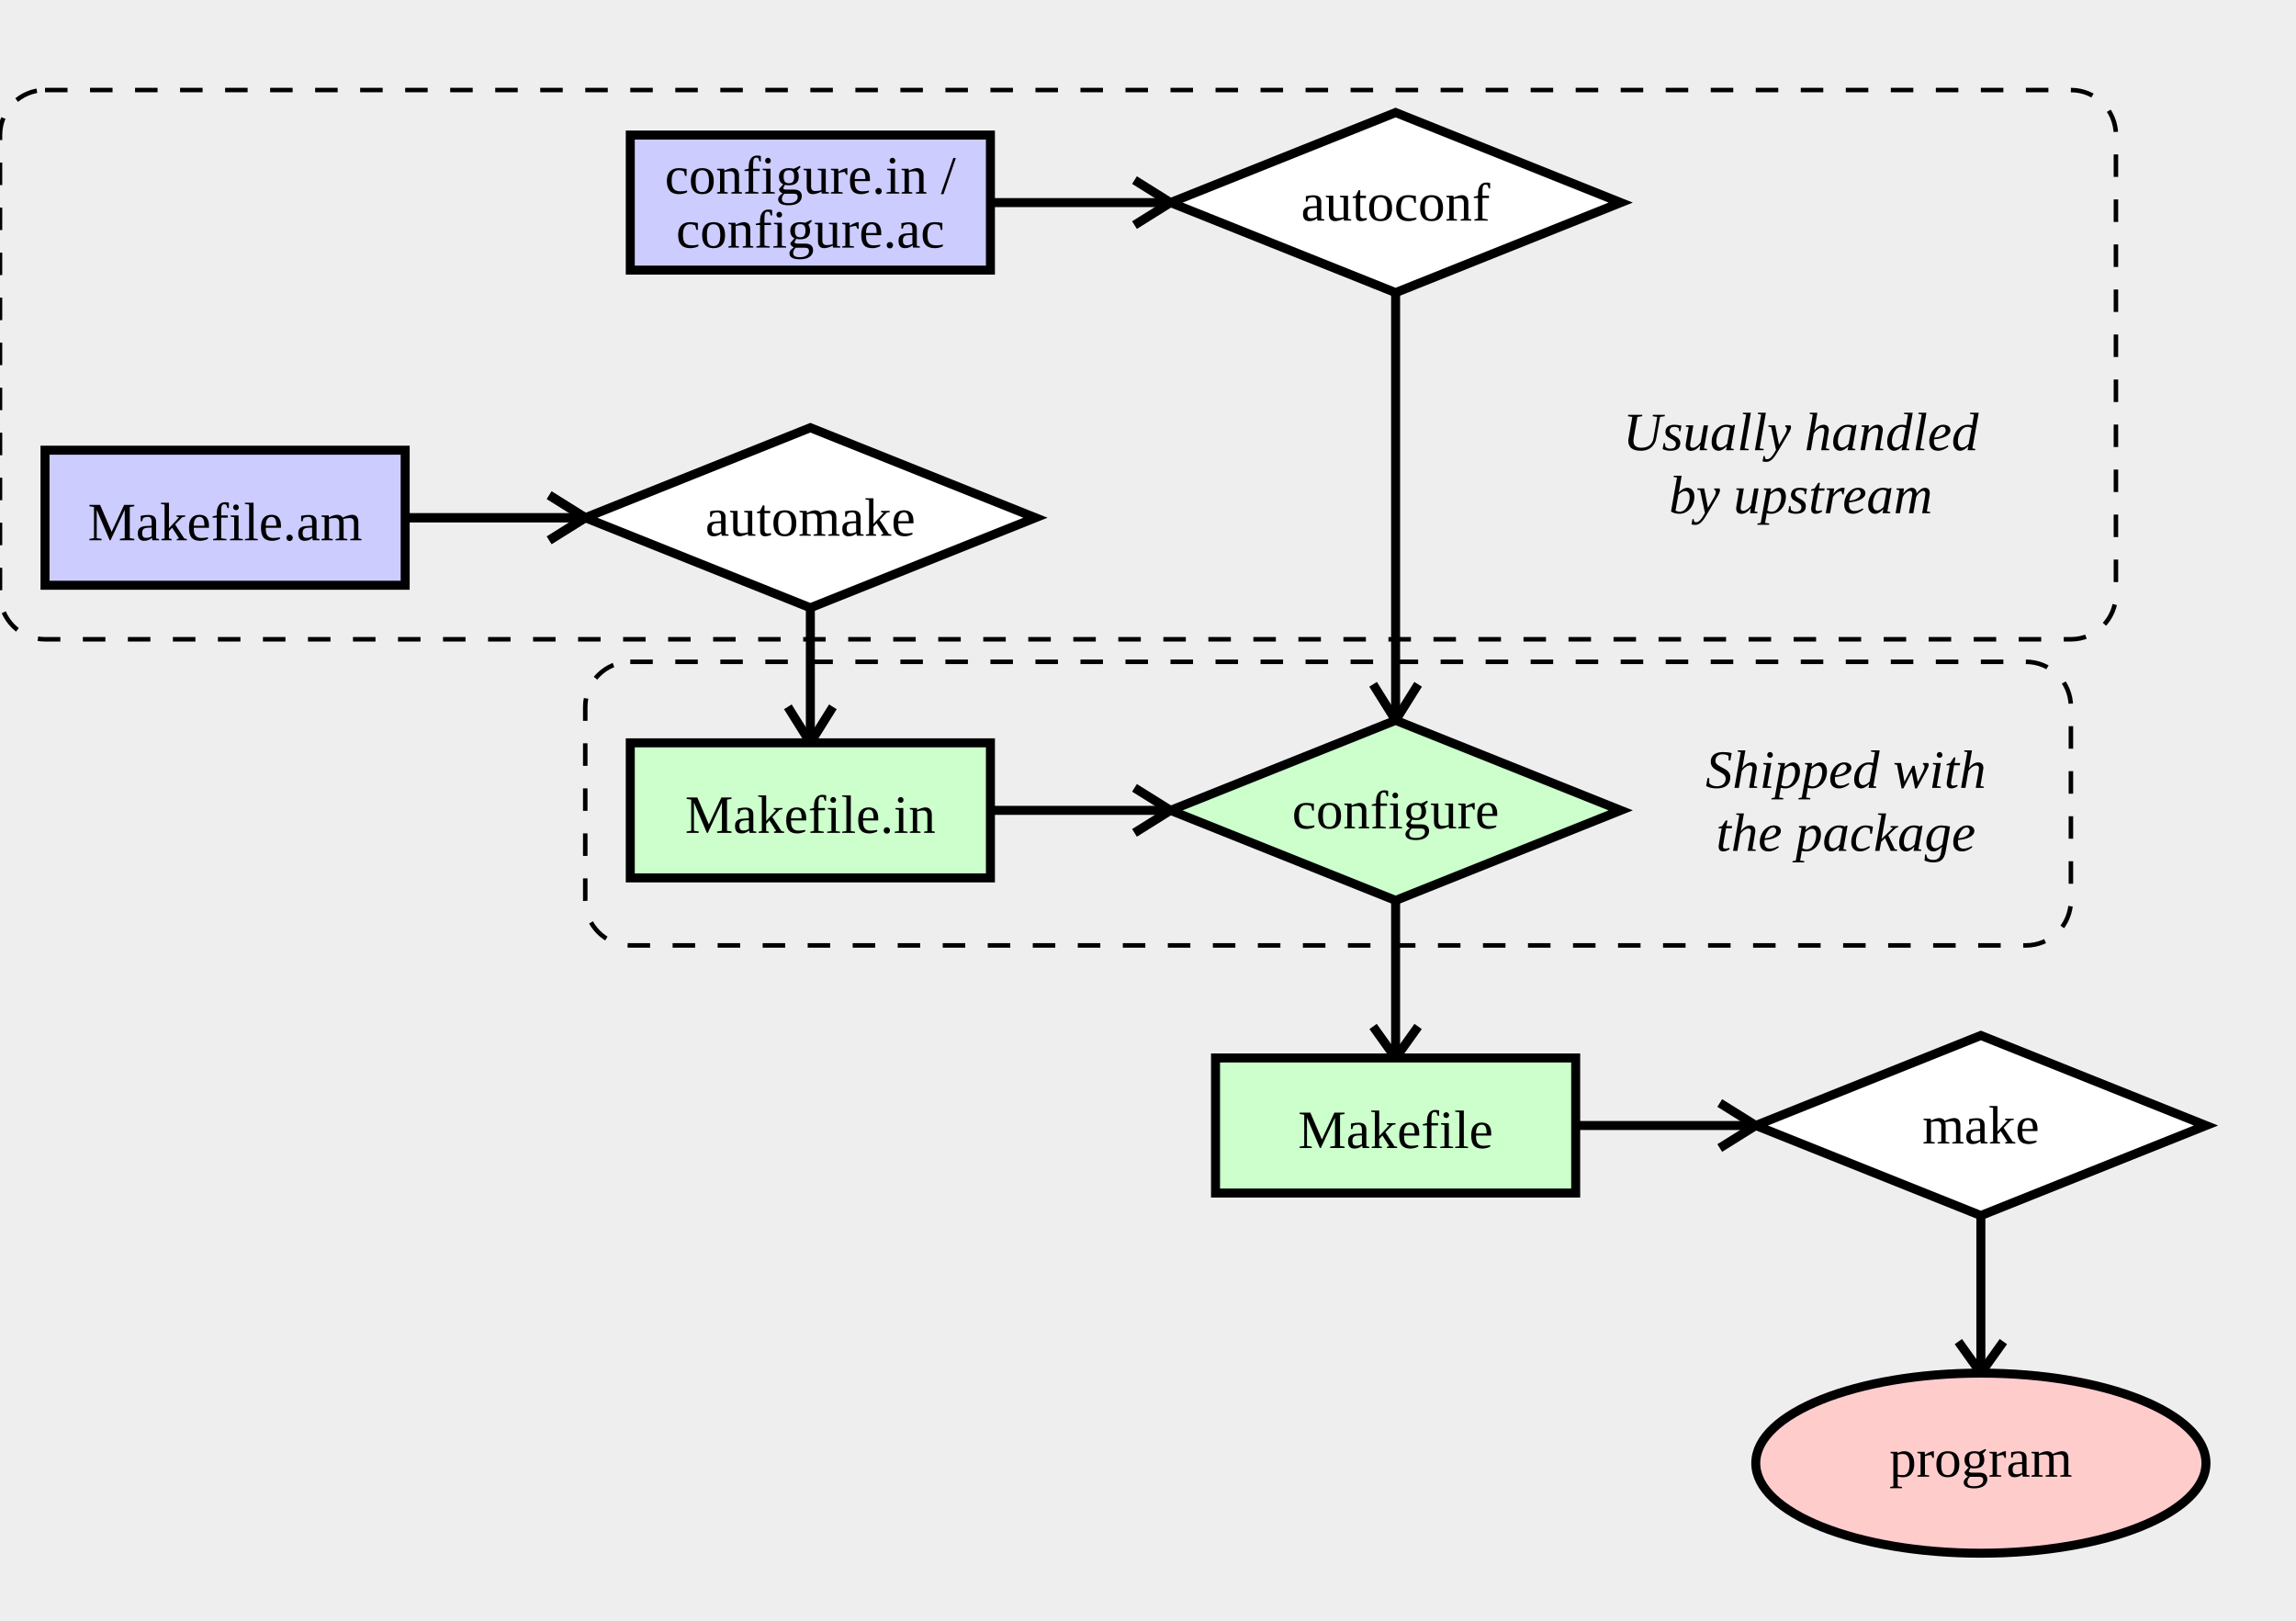
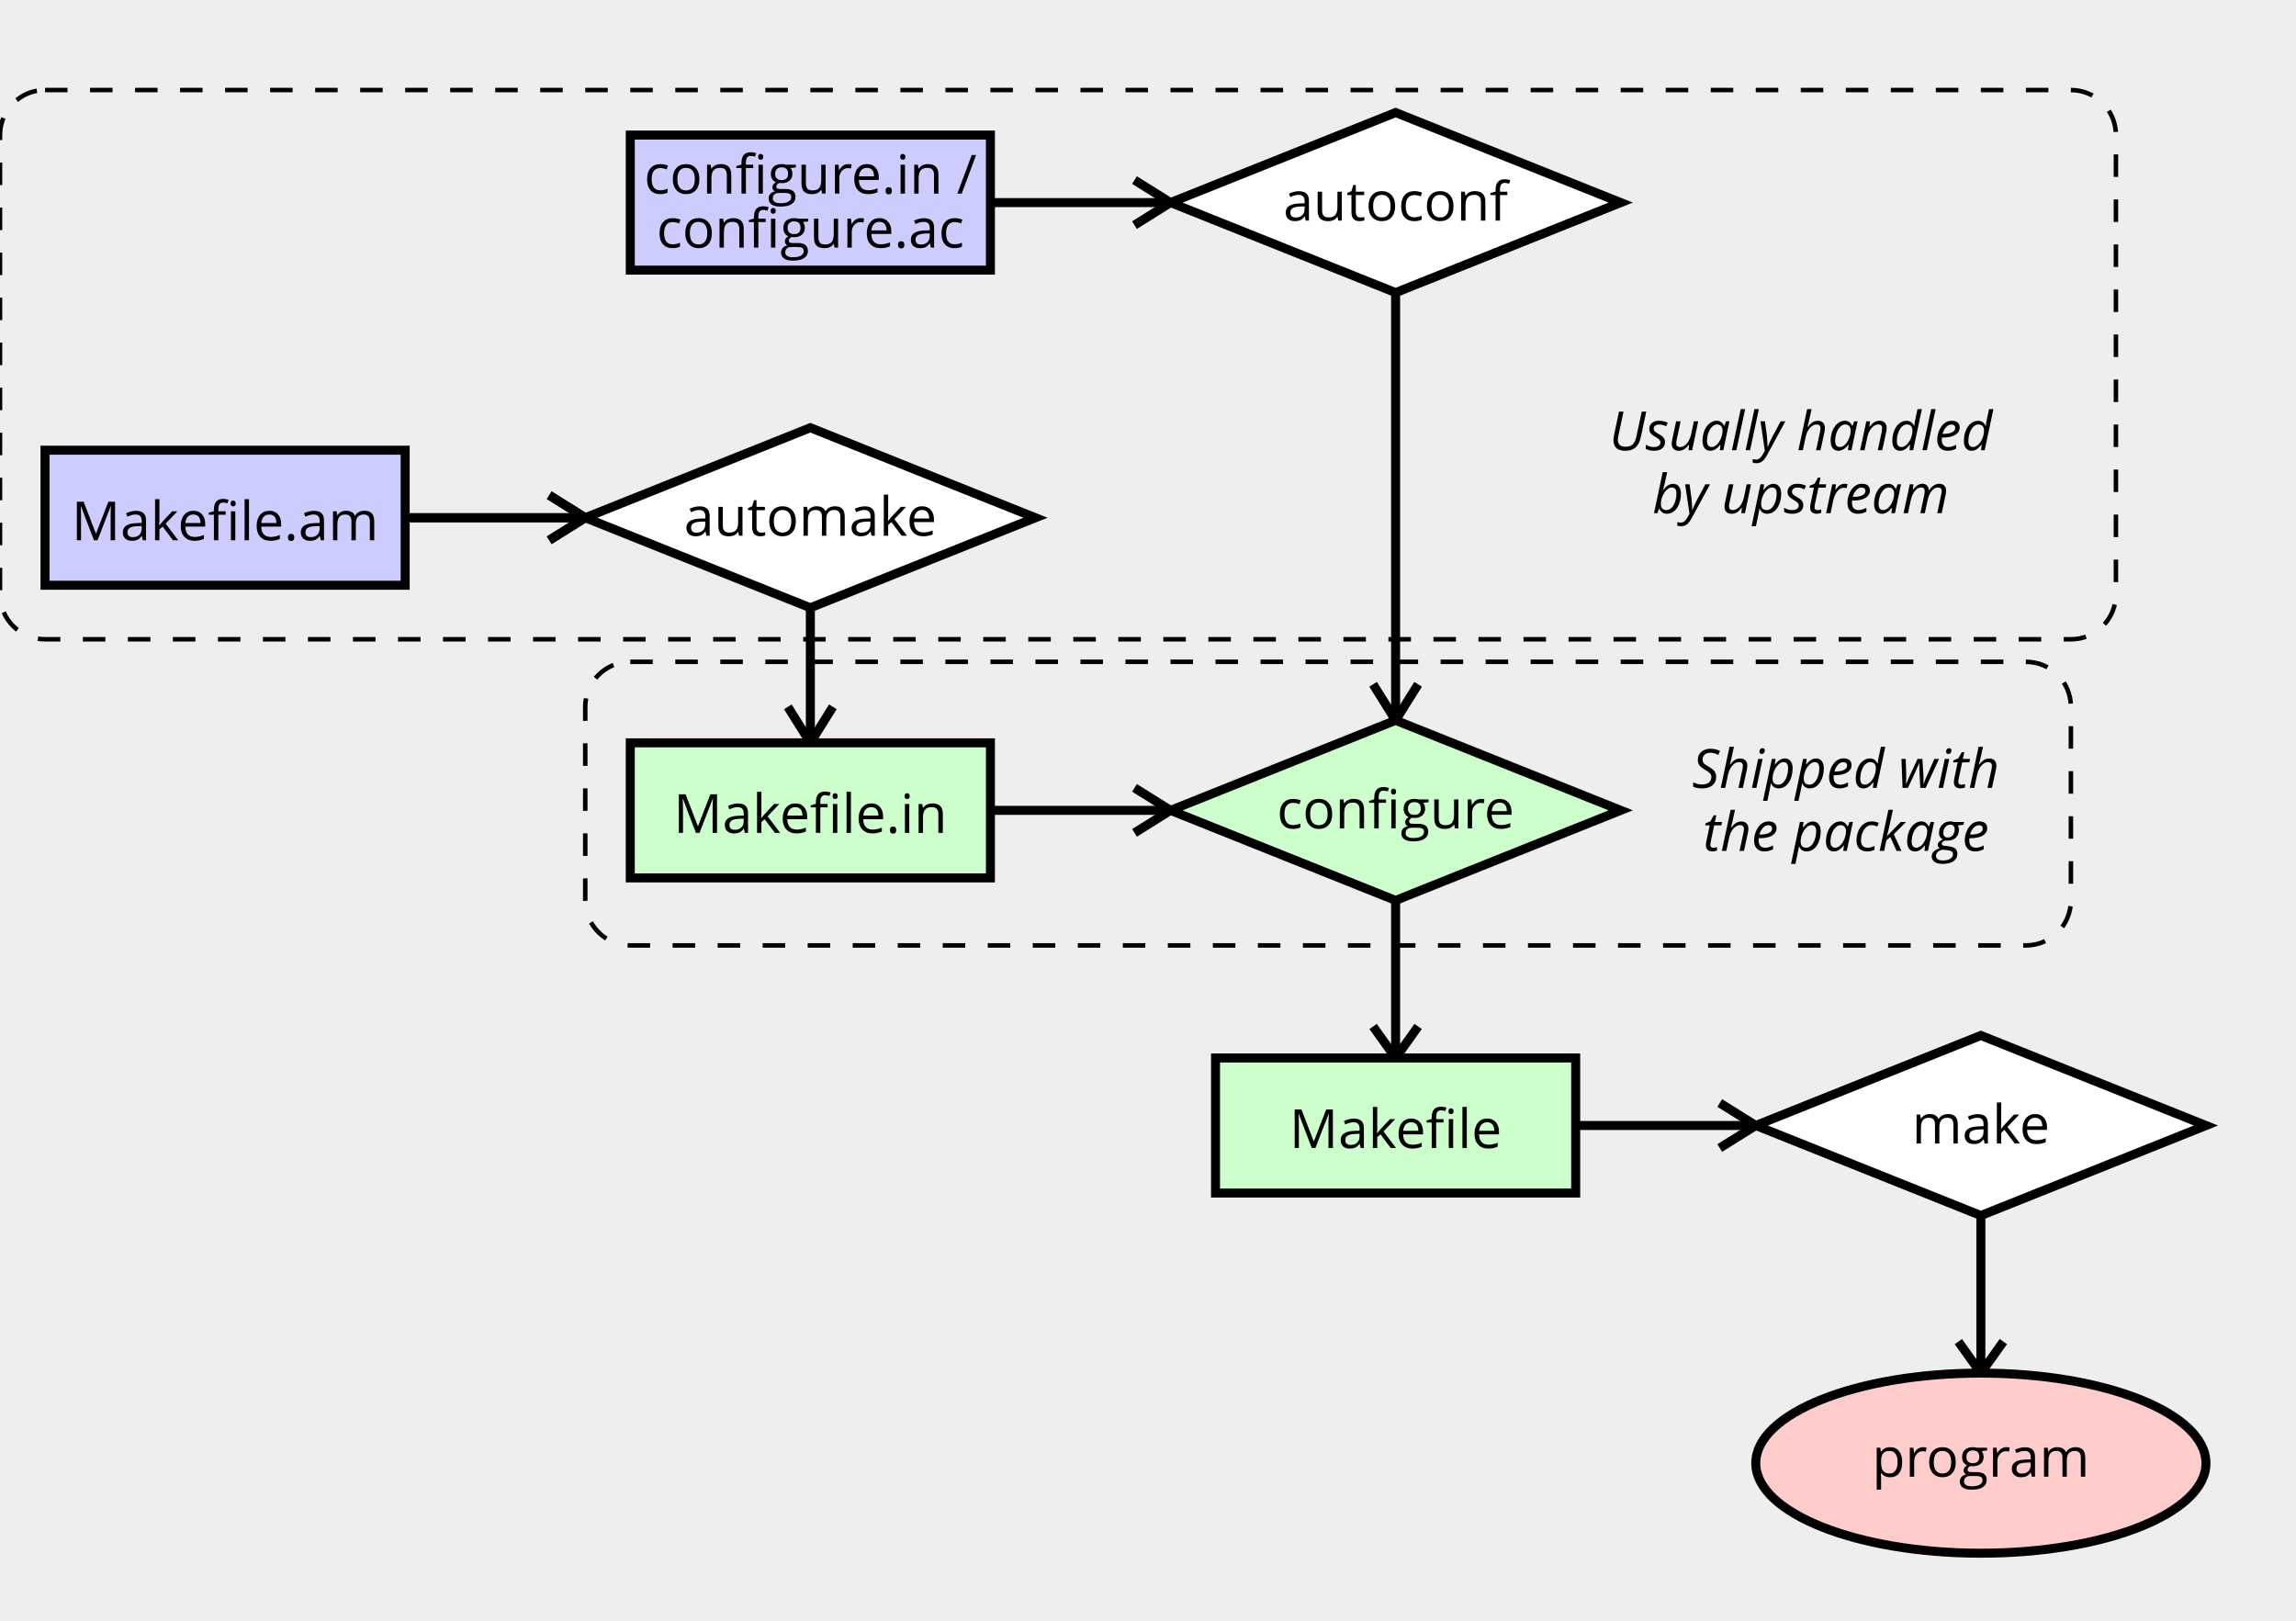
- <svg xmlns="http://www.w3.org/2000/svg" viewBox="0 50 510 360" width="510" height="360" version="1.1">
-   <rect x="-10" y="-10" width="1000" height="1000" fill="#eeeeee" id="background" />
-   <rect x="0" y="70" width="470" height="122" stroke-width="1" stroke="black" fill="none" stroke-dasharray="5,5" rx="10" ry="10" />
-   <text style="text-anchor: middle; font-style: italic;" x="400" y="150">Usually handled</text>
-   <text style="text-anchor: middle; font-style: italic;" x="400" y="164">by upstream</text>
-   <rect x="130" y="197" width="330" height="63" stroke-width="1" stroke="black" fill="none" stroke-dasharray="5,5" rx="10" ry="10" />
-   <text style="text-anchor: middle; font-style: italic;" x="410" y="225">Shipped with</text>
-   <text style="text-anchor: middle; font-style: italic;" x="410" y="239">the package</text>
-   <rect x="10" y="150" width="80" height="30" fill="#ccccff" stroke="black" stroke-width="2" />
-   <text style="text-anchor: middle;" x="50" y="170">Makefile.am</text>
-   <line x1="90" y1="165" x2="130" y2="165" stroke-width="2" stroke="black" />
-   <line x1="130" y1="165" x2="122" y2="160" stroke-width="2" stroke="black" />
-   <line x1="130" y1="165" x2="122" y2="170" stroke-width="2" stroke="black" />
-   <polygon points="130,165 180,145 230,165 180,185" fill="#ffffff" stroke="black" stroke-width="2" />
-   <text style="text-anchor: middle;" x="180" y="169">automake</text>
-   <line x1="180" y1="185" x2="180" y2="215" stroke-width="2" stroke="black" />
-   <line x1="185" y1="207" x2="180" y2="215" stroke-width="2" stroke="black" />
-   <line x1="175" y1="207" x2="180" y2="215" stroke-width="2" stroke="black" />
-   <rect x="140" y="215" width="80" height="30" fill="#ccffcc" stroke="black" stroke-width="2" />
-   <text style="text-anchor: middle;" x="180" y="235">Makefile.in</text>
-   <line x1="220" y1="230" x2="260" y2="230" stroke-width="2" stroke="black" />
-   <line x1="260" y1="230" x2="252" y2="235" stroke-width="2" stroke="black" />
-   <line x1="260" y1="230" x2="252" y2="225" stroke-width="2" stroke="black" />
-   <polygon points="260,230 310,210 360,230 310,250" fill="#ccffcc" stroke="black" stroke-width="2" />
-   <text style="text-anchor: middle;" x="310" y="234">configure</text>
-   <line x1="310" y1="115" x2="310" y2="210" stroke-width="2" stroke="black" />
-   <line x1="315" y1="202" x2="310" y2="210" stroke-width="2" stroke="black" />
-   <line x1="305" y1="202" x2="310" y2="210" stroke-width="2" stroke="black" />
-   <polygon points="260,95 310,75 360,95 310,115" fill="#ffffff" stroke="black" stroke-width="2" />
-   <text style="text-anchor: middle;" x="310" y="99">autoconf</text>
-   <line x1="220" y1="95" x2="260" y2="95" stroke-width="2" stroke="black" />
-   <line x1="260" y1="95" x2="252" y2="90" stroke-width="2" stroke="black" />
-   <line x1="260" y1="95" x2="252" y2="100" stroke-width="2" stroke="black" />
-   <rect x="140" y="80" width="80" height="30" fill="#ccccff" stroke="black" stroke-width="2" />
-   <text style="text-anchor: middle;" x="180" y="93">configure.in /</text>
-   <text style="text-anchor: middle;" x="180" y="105">configure.ac</text>
-   <line x1="90" y1="165" x2="130" y2="165" stroke-width="2" stroke="black" />
-   <line x1="130" y1="165" x2="122" y2="160" stroke-width="2" stroke="black" />
-   <line x1="130" y1="165" x2="122" y2="170" stroke-width="2" stroke="black" />
-   <line x1="310" y1="250" x2="310" y2="285" stroke-width="2" stroke="black" />
-   <line x1="315" y1="278" x2="310" y2="285" stroke-width="2" stroke="black" />
-   <line x1="305" y1="278" x2="310" y2="285" stroke-width="2" stroke="black" />
-   <rect x="270" y="285" width="80" height="30" fill="#ccffcc" stroke="black" stroke-width="2" />
-   <text style="text-anchor: middle;" x="310" y="305">Makefile</text>
-   <line x1="350" y1="300" x2="390" y2="300" stroke-width="2" stroke="black" />
-   <line x1="390" y1="300" x2="382" y2="295" stroke-width="2" stroke="black" />
-   <line x1="390" y1="300" x2="382" y2="305" stroke-width="2" stroke="black" />
-   <polygon points="390,300 440,280 490,300 440,320" fill="#ffffff" stroke="black" stroke-width="2" />
-   <text style="text-anchor: middle;" x="440" y="304">make</text>
-   <line x1="440" y1="320" x2="440" y2="355" stroke-width="2" stroke="black" />
-   <line x1="435" y1="348" x2="440" y2="355" stroke-width="2" stroke="black" />
-   <line x1="445" y1="348" x2="440" y2="355" stroke-width="2" stroke="black" />
-   <ellipse cx="440" cy="375" rx="50" ry="20" stroke-width="2" stroke="black" fill="#ffcccc" />
-   <text style="text-anchor: middle;" x="440" y="378">program</text>
+ <svg xmlns="http://www.w3.org/2000/svg" id="svg109" version="1.1" height="360" width="510" viewBox="0 50 510 360">
+   <defs id="defs113" />
+   <rect id="background" fill="#eeeeee" height="1000" width="1000" y="-10" x="-10" />
+   <rect id="rect5" ry="10" rx="10" stroke-dasharray="5,5" fill="none" stroke="black" stroke-width="1" height="122" width="470" y="70" x="0" />
+   <text id="text7" y="150" x="400" style="text-anchor:middle;font-style:italic;-inkscape-font-specification:'Open Sans Italic';font-family:'Open Sans';font-weight:normal;font-stretch:normal;font-variant:normal;">Usually handled</text>
+   <text id="text9" y="164" x="400" style="text-anchor:middle;font-style:italic;-inkscape-font-specification:'Open Sans Italic';font-family:'Open Sans';font-weight:normal;font-stretch:normal;font-variant:normal;">by upstream</text>
+   <rect id="rect11" ry="10" rx="10" stroke-dasharray="5,5" fill="none" stroke="black" stroke-width="1" height="63" width="330" y="197" x="130" />
+   <text id="text13" y="225" x="410" style="text-anchor:middle;font-style:italic;-inkscape-font-specification:'Open Sans Italic';font-family:'Open Sans';font-weight:normal;font-stretch:normal;font-variant:normal;">Shipped with</text>
+   <text id="text15" y="239" x="410" style="text-anchor:middle;font-style:italic;-inkscape-font-specification:'Open Sans Italic';font-family:'Open Sans';font-weight:normal;font-stretch:normal;font-variant:normal;">the package</text>
+   <rect id="rect17" stroke-width="2" stroke="black" fill="#ccccff" height="30" width="80" y="150" x="10" />
+   <text id="text19" y="170" x="50" style="text-anchor:middle;-inkscape-font-specification:'Open Sans';font-family:'Open Sans';font-weight:normal;font-style:normal;font-stretch:normal;font-variant:normal;">Makefile.am</text>
+   <line id="line21" stroke="black" stroke-width="2" y2="165" x2="130" y1="165" x1="90" />
+   <line id="line23" stroke="black" stroke-width="2" y2="160" x2="122" y1="165" x1="130" />
+   <line id="line25" stroke="black" stroke-width="2" y2="170" x2="122" y1="165" x1="130" />
+   <polygon id="polygon27" stroke-width="2" stroke="black" fill="#ffffff" points="130,165 180,145 230,165 180,185" />
+   <text id="text29" y="169" x="180" style="text-anchor:middle;-inkscape-font-specification:'Open Sans';font-family:'Open Sans';font-weight:normal;font-style:normal;font-stretch:normal;font-variant:normal;">automake</text>
+   <line id="line31" stroke="black" stroke-width="2" y2="215" x2="180" y1="185" x1="180" />
+   <line id="line33" stroke="black" stroke-width="2" y2="215" x2="180" y1="207" x1="185" />
+   <line id="line35" stroke="black" stroke-width="2" y2="215" x2="180" y1="207" x1="175" />
+   <rect id="rect37" stroke-width="2" stroke="black" fill="#ccffcc" height="30" width="80" y="215" x="140" />
+   <text id="text39" y="235" x="180" style="text-anchor:middle;-inkscape-font-specification:'Open Sans';font-family:'Open Sans';font-weight:normal;font-style:normal;font-stretch:normal;font-variant:normal;">Makefile.in</text>
+   <line id="line41" stroke="black" stroke-width="2" y2="230" x2="260" y1="230" x1="220" />
+   <line id="line43" stroke="black" stroke-width="2" y2="235" x2="252" y1="230" x1="260" />
+   <line id="line45" stroke="black" stroke-width="2" y2="225" x2="252" y1="230" x1="260" />
+   <polygon id="polygon47" stroke-width="2" stroke="black" fill="#ccffcc" points="260,230 310,210 360,230 310,250" />
+   <text id="text49" y="234" x="310" style="text-anchor:middle;-inkscape-font-specification:'Open Sans';font-family:'Open Sans';font-weight:normal;font-style:normal;font-stretch:normal;font-variant:normal;">configure</text>
+   <line id="line51" stroke="black" stroke-width="2" y2="210" x2="310" y1="115" x1="310" />
+   <line id="line53" stroke="black" stroke-width="2" y2="210" x2="310" y1="202" x1="315" />
+   <line id="line55" stroke="black" stroke-width="2" y2="210" x2="310" y1="202" x1="305" />
+   <polygon id="polygon57" stroke-width="2" stroke="black" fill="#ffffff" points="260,95 310,75 360,95 310,115" />
+   <text id="text59" y="99" x="310" style="text-anchor:middle;-inkscape-font-specification:'Open Sans';font-family:'Open Sans';font-weight:normal;font-style:normal;font-stretch:normal;font-variant:normal;">autoconf</text>
+   <line id="line61" stroke="black" stroke-width="2" y2="95" x2="260" y1="95" x1="220" />
+   <line id="line63" stroke="black" stroke-width="2" y2="90" x2="252" y1="95" x1="260" />
+   <line id="line65" stroke="black" stroke-width="2" y2="100" x2="252" y1="95" x1="260" />
+   <rect id="rect67" stroke-width="2" stroke="black" fill="#ccccff" height="30" width="80" y="80" x="140" />
+   <text id="text69" y="93" x="180" style="text-anchor:middle;-inkscape-font-specification:'Open Sans';font-family:'Open Sans';font-weight:normal;font-style:normal;font-stretch:normal;font-variant:normal;">configure.in /</text>
+   <text id="text71" y="105" x="180" style="text-anchor:middle;-inkscape-font-specification:'Open Sans';font-family:'Open Sans';font-weight:normal;font-style:normal;font-stretch:normal;font-variant:normal;">configure.ac</text>
+   <line id="line73" stroke="black" stroke-width="2" y2="165" x2="130" y1="165" x1="90" />
+   <line id="line75" stroke="black" stroke-width="2" y2="160" x2="122" y1="165" x1="130" />
+   <line id="line77" stroke="black" stroke-width="2" y2="170" x2="122" y1="165" x1="130" />
+   <line id="line79" stroke="black" stroke-width="2" y2="285" x2="310" y1="250" x1="310" />
+   <line id="line81" stroke="black" stroke-width="2" y2="285" x2="310" y1="278" x1="315" />
+   <line id="line83" stroke="black" stroke-width="2" y2="285" x2="310" y1="278" x1="305" />
+   <rect id="rect85" stroke-width="2" stroke="black" fill="#ccffcc" height="30" width="80" y="285" x="270" />
+   <text id="text87" y="305" x="310" style="text-anchor:middle;-inkscape-font-specification:'Open Sans';font-family:'Open Sans';font-weight:normal;font-style:normal;font-stretch:normal;font-variant:normal;">Makefile</text>
+   <line id="line89" stroke="black" stroke-width="2" y2="300" x2="390" y1="300" x1="350" />
+   <line id="line91" stroke="black" stroke-width="2" y2="295" x2="382" y1="300" x1="390" />
+   <line id="line93" stroke="black" stroke-width="2" y2="305" x2="382" y1="300" x1="390" />
+   <polygon id="polygon95" stroke-width="2" stroke="black" fill="#ffffff" points="390,300 440,280 490,300 440,320" />
+   <text id="text97" y="304" x="440" style="text-anchor:middle;-inkscape-font-specification:'Open Sans';font-family:'Open Sans';font-weight:normal;font-style:normal;font-stretch:normal;font-variant:normal;">make</text>
+   <line id="line99" stroke="black" stroke-width="2" y2="355" x2="440" y1="320" x1="440" />
+   <line id="line101" stroke="black" stroke-width="2" y2="355" x2="440" y1="348" x1="435" />
+   <line id="line103" stroke="black" stroke-width="2" y2="355" x2="440" y1="348" x1="445" />
+   <ellipse id="ellipse105" fill="#ffcccc" stroke="black" stroke-width="2" ry="20" rx="50" cy="375" cx="440" />
+   <text id="text107" y="378" x="440" style="text-anchor:middle;-inkscape-font-specification:'Open Sans';font-family:'Open Sans';font-weight:normal;font-style:normal;font-stretch:normal;font-variant:normal;">program</text>
</svg>
